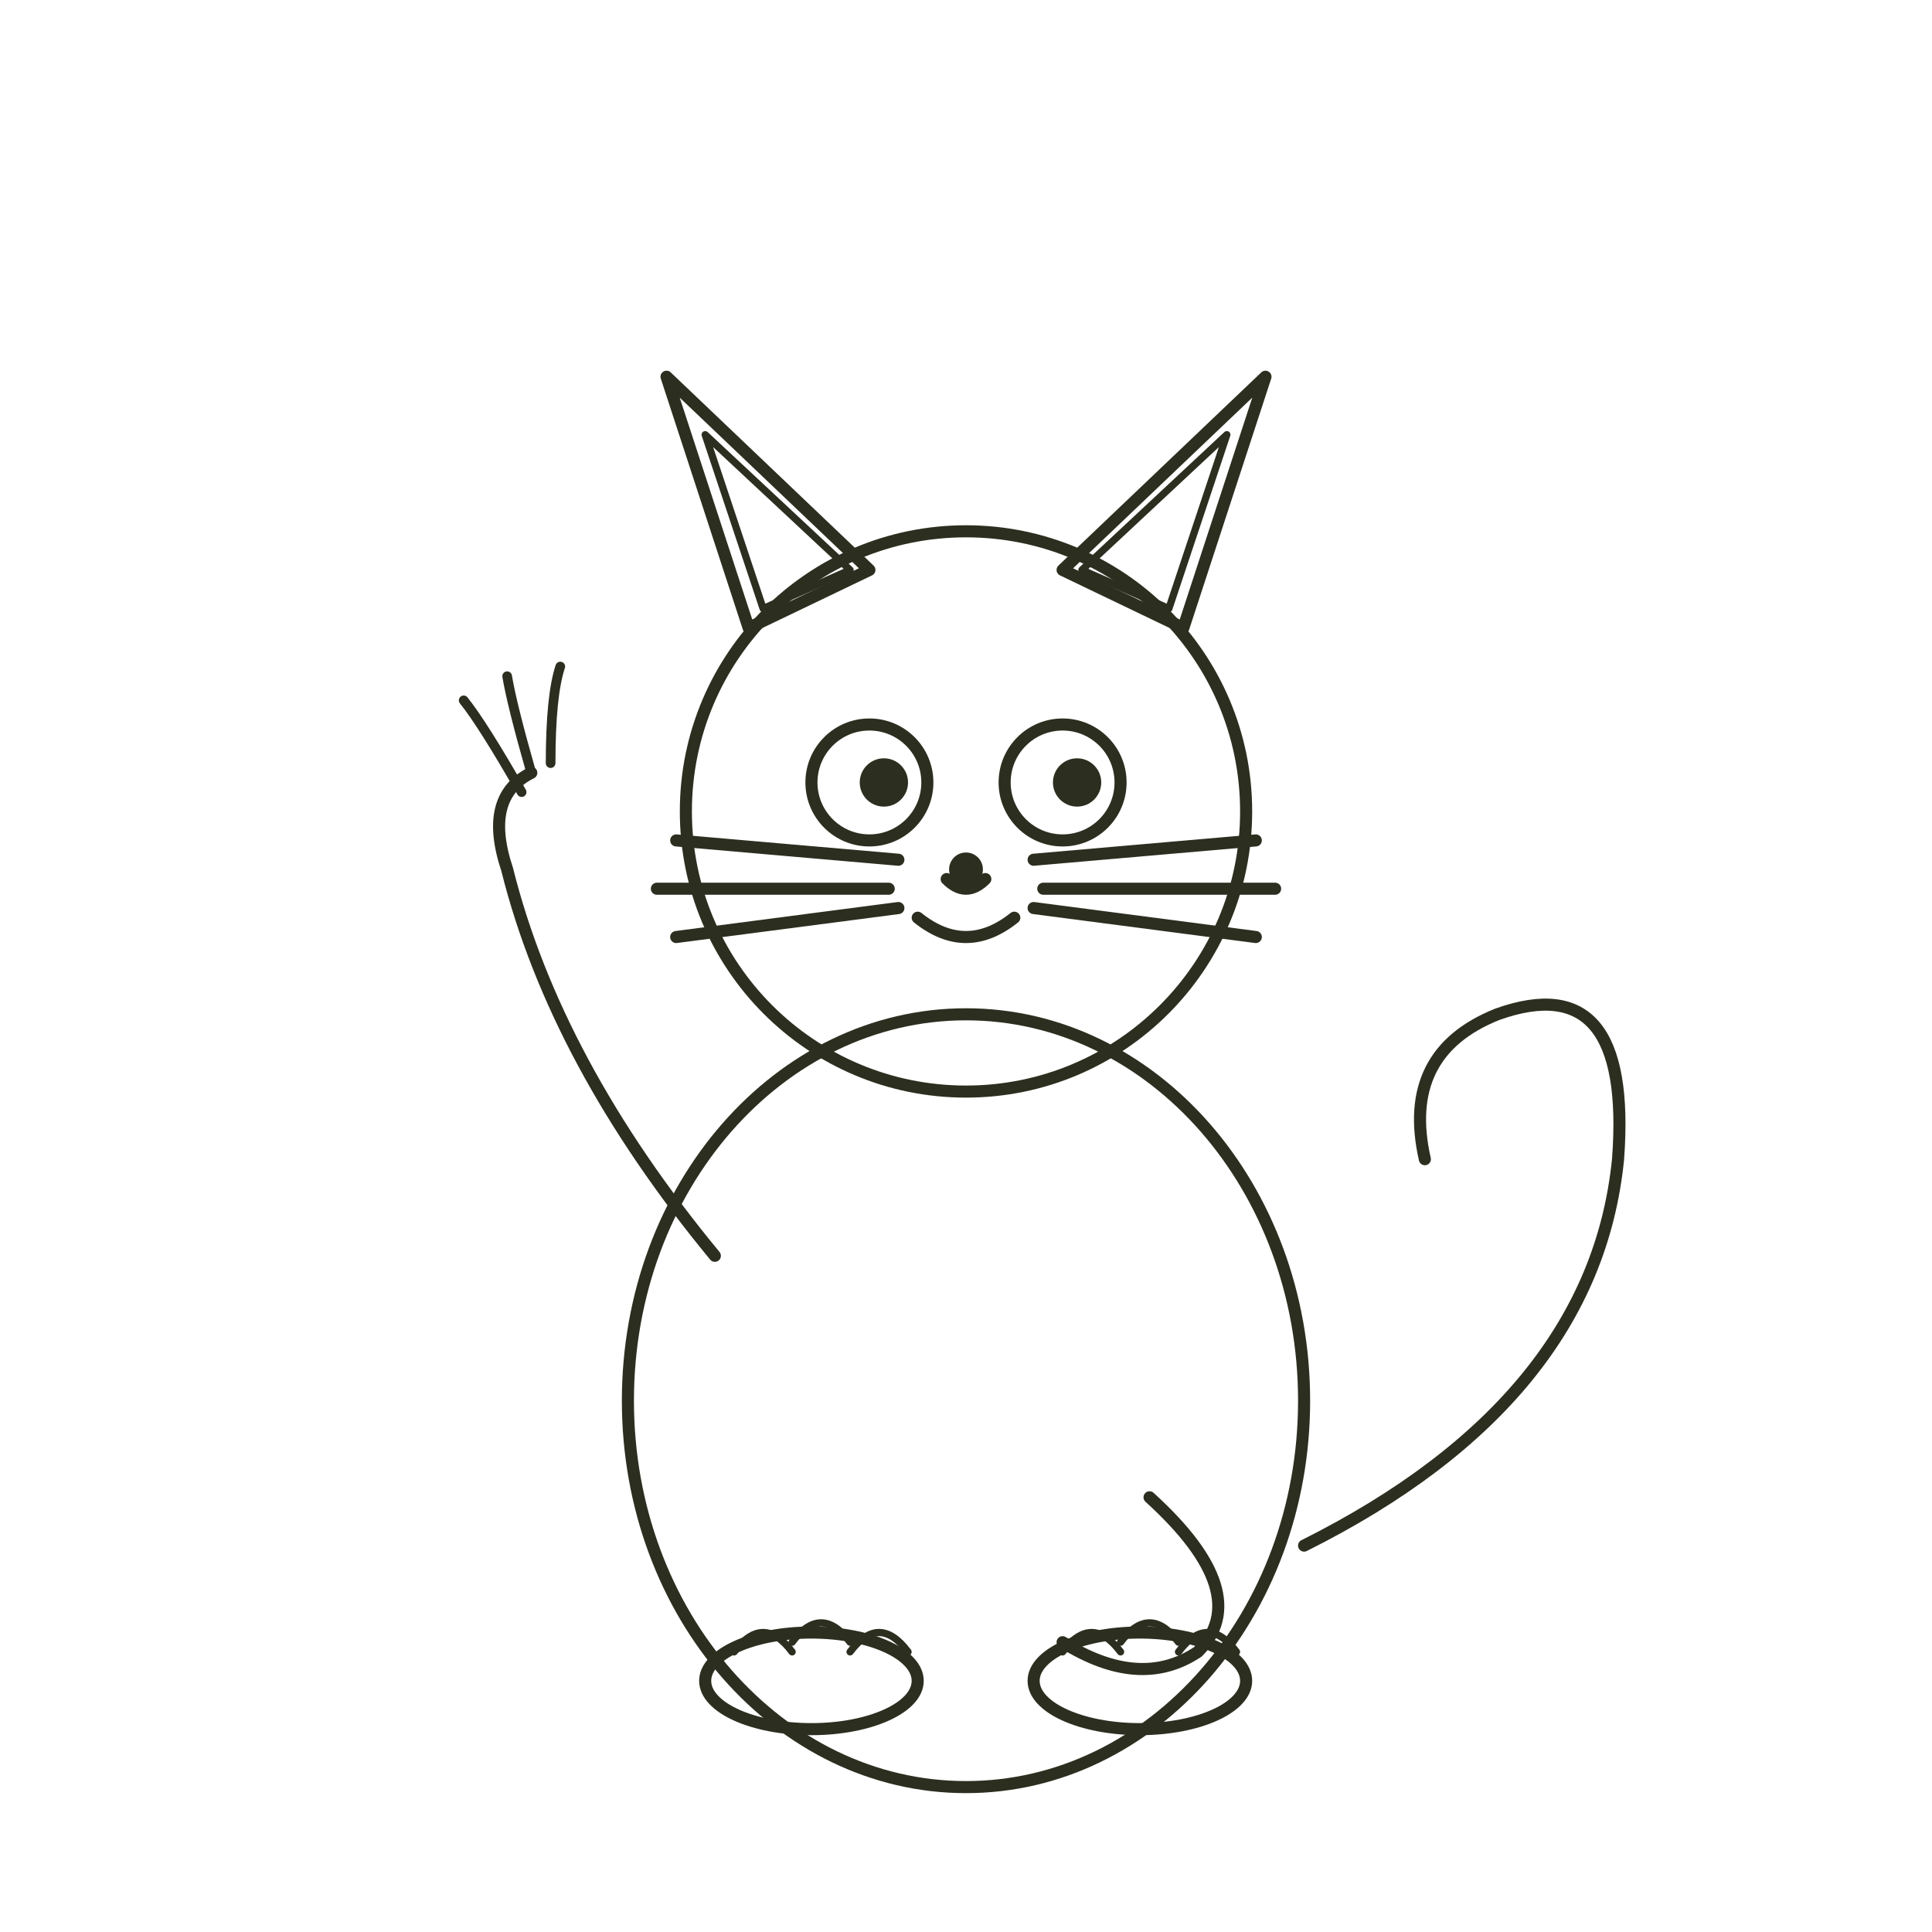
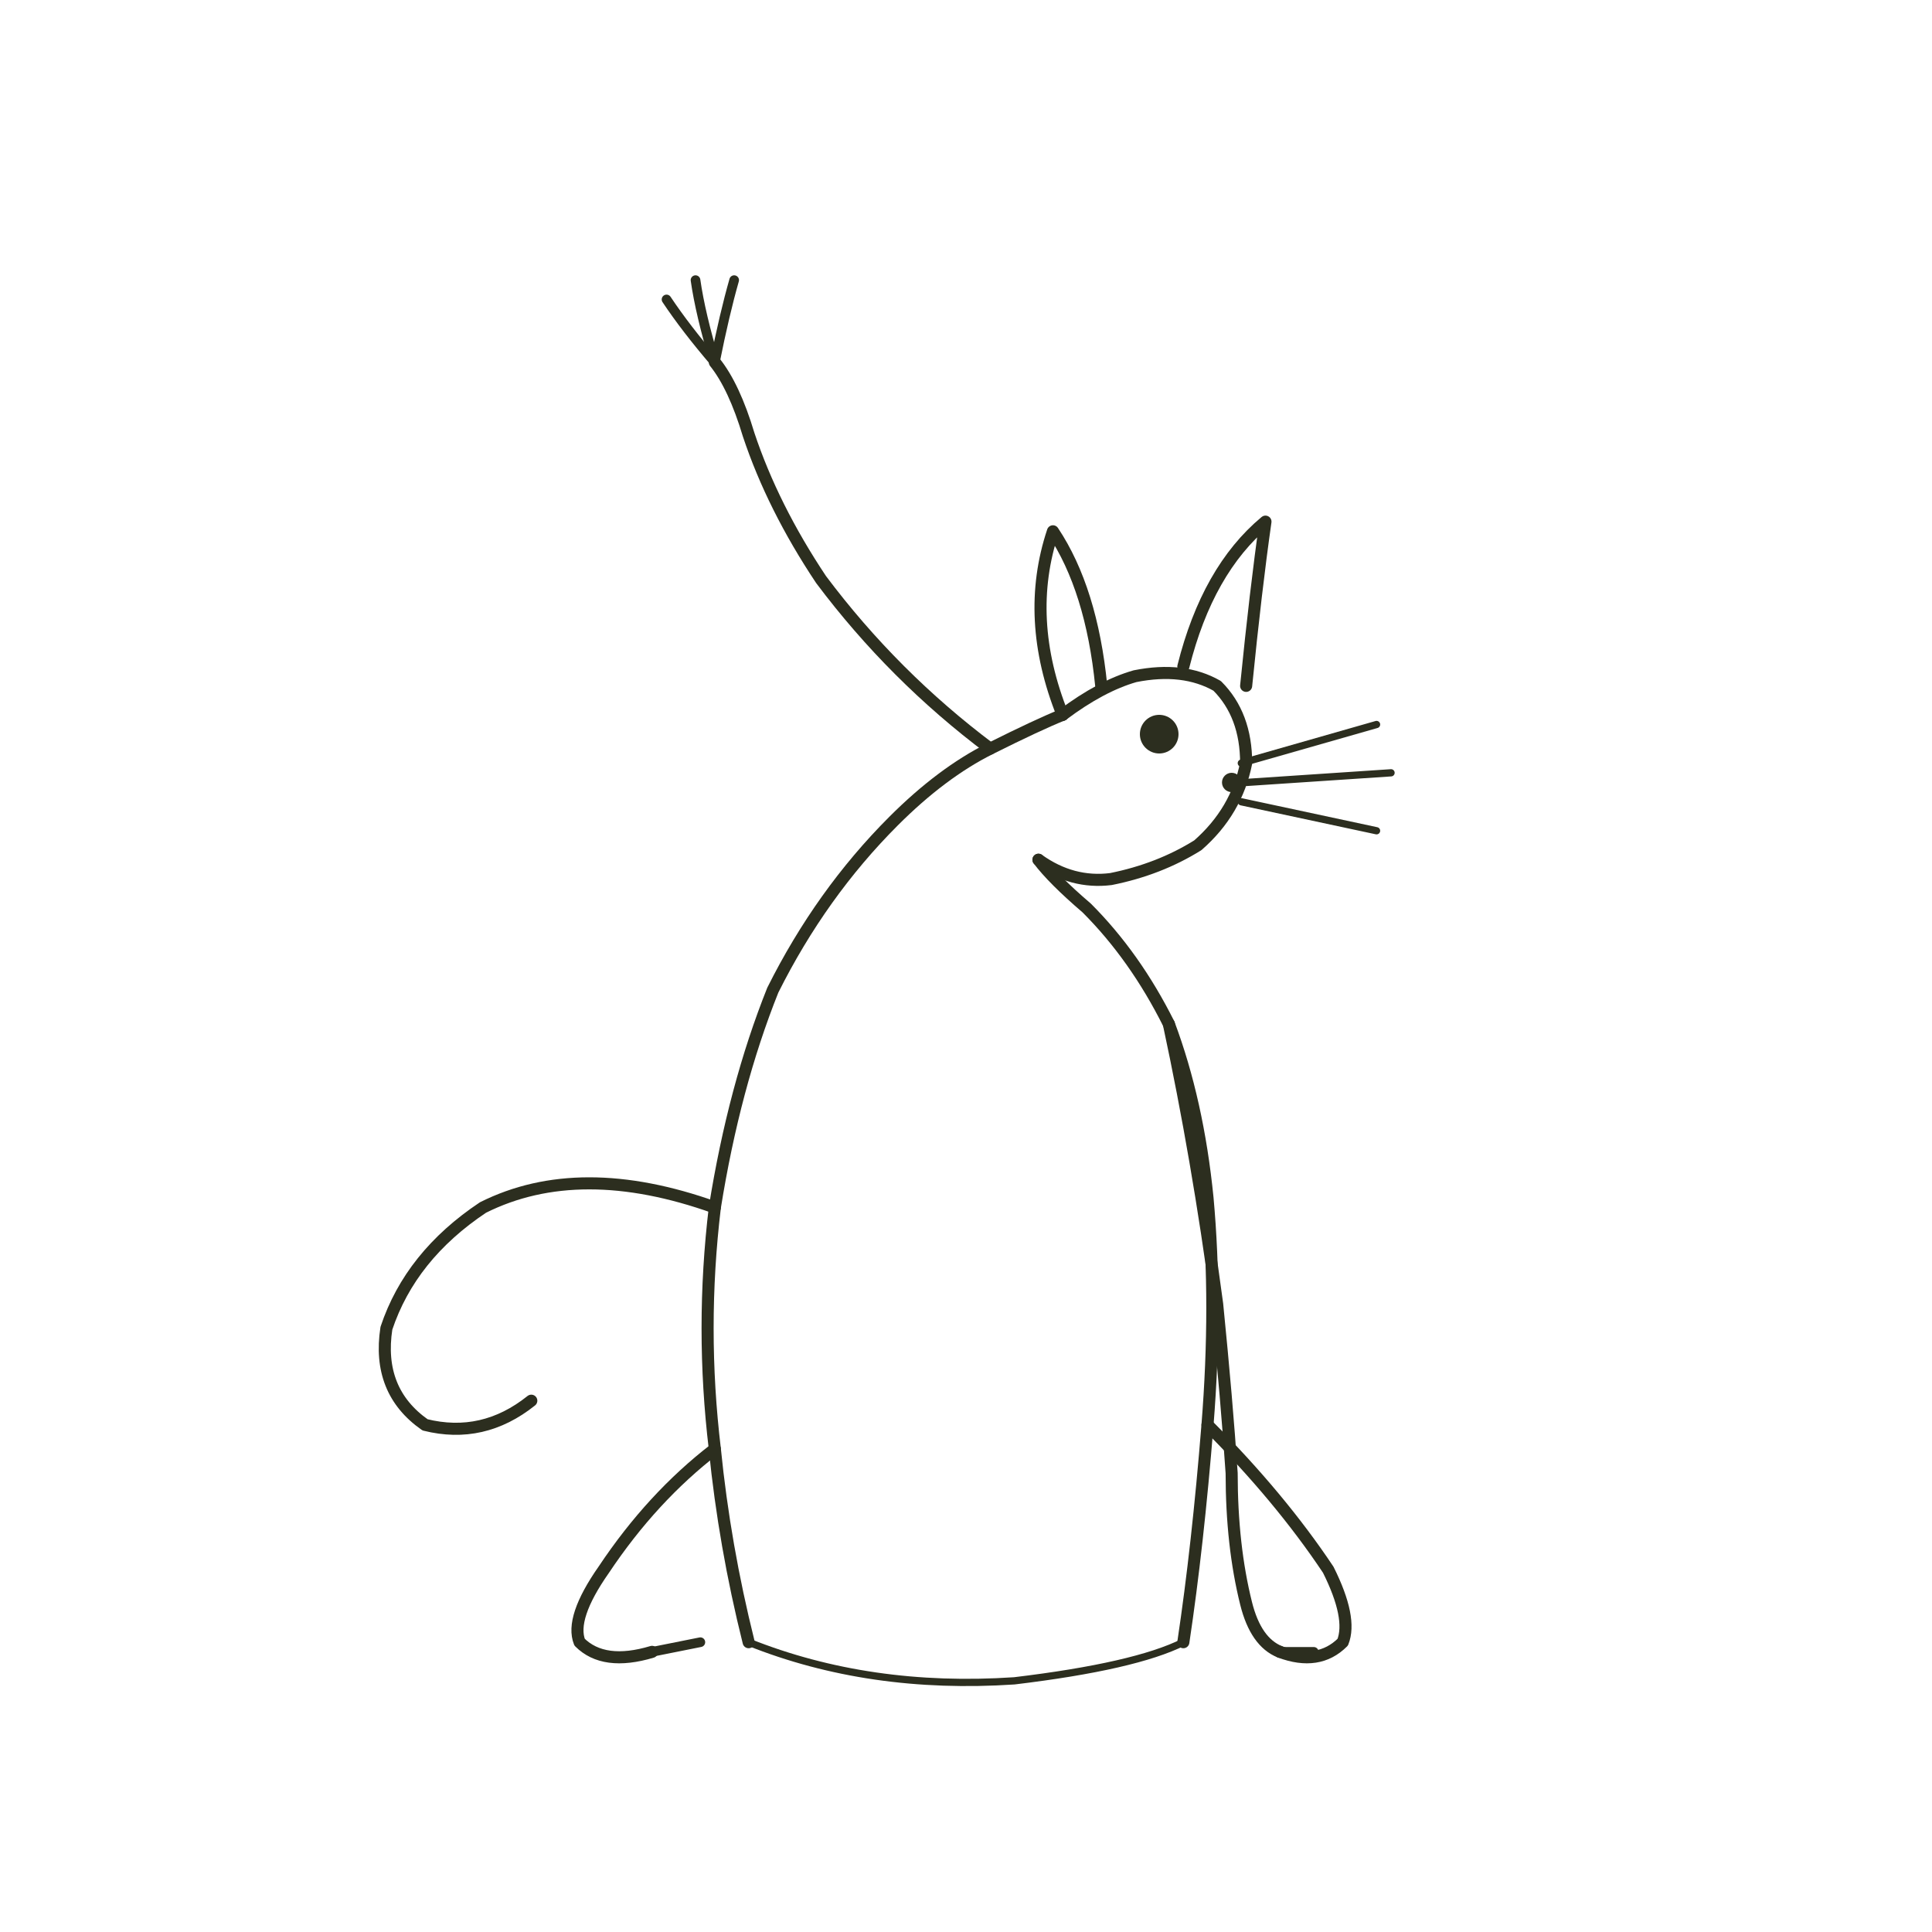
<svg xmlns="http://www.w3.org/2000/svg" viewBox="0 0 400 400" fill="none" stroke="#2C2E1F" stroke-width="2.5" stroke-linecap="round" stroke-linejoin="round">
-   <ellipse cx="200" cy="290" rx="70" ry="80" />
-   <circle cx="200" cy="168" r="58" />
-   <polygon points="155,130 138,78 180,118" />
-   <polygon points="245,130 262,78 220,118" />
-   <polygon points="158,126 146,90 176,118" stroke-width="1.5" />
-   <polygon points="242,126 254,90 224,118" stroke-width="1.5" />
-   <circle cx="180" cy="162" r="12" />
-   <circle cx="220" cy="162" r="12" />
-   <circle cx="183" cy="162" r="5" fill="#2C2E1F" stroke="none" />
-   <circle cx="223" cy="162" r="5" fill="#2C2E1F" stroke="none" />
-   <circle cx="200" cy="180" r="3.5" fill="#2C2E1F" stroke="none" />
-   <path d="M196 182 Q200 186 204 182" />
-   <path d="M190 190 Q200 198 210 190" />
-   <line x1="140" y1="174" x2="186" y2="178" />
-   <line x1="136" y1="184" x2="184" y2="184" />
-   <line x1="140" y1="194" x2="186" y2="188" />
-   <line x1="214" y1="178" x2="260" y2="174" />
-   <line x1="216" y1="184" x2="264" y2="184" />
-   <line x1="214" y1="188" x2="260" y2="194" />
-   <path d="M148 260 Q115 220 105 180 Q100 165 110 160" />
-   <path d="M108 164 Q100 150 96 145" stroke-width="2" />
-   <path d="M110 160 Q106 146 105 140" stroke-width="2" />
-   <path d="M114 158 Q114 144 116 138" stroke-width="2" />
-   <path d="M238 310 Q260 330 248 342 Q236 350 220 340" />
-   <ellipse cx="236" cy="348" rx="22" ry="10" />
-   <path d="M220 342 Q226 334 232 342" stroke-width="1.5" />
-   <path d="M232 340 Q238 332 244 340" stroke-width="1.5" />
-   <path d="M244 342 Q250 334 256 342" stroke-width="1.5" />
-   <ellipse cx="168" cy="348" rx="22" ry="10" />
-   <path d="M152 342 Q158 334 164 342" stroke-width="1.5" />
-   <path d="M164 340 Q170 332 176 340" stroke-width="1.5" />
-   <path d="M176 342 Q182 334 188 342" stroke-width="1.5" />
-   <path d="M270 320 Q330 290 335 240 Q338 200 310 210 Q290 218 295 240" />
+   <path d="     M 155 340     Q 150 320 148 300     Q 145 275 148 250     Q 152 225 160 205     Q 170 185 185 170     Q 195 160 205 155     Q 215 150 220 148   " />
+   <path d="     M 245 340     Q 248 320 250 295     Q 252 270 250 248     Q 248 228 242 212     Q 235 198 225 188     Q 218 182 215 178   " />
+   <path d="     M 220 148     Q 228 142 235 140     Q 245 138 252 142     Q 258 148 258 158     Q 256 168 248 175     Q 240 180 230 182     Q 222 183 215 178   " />
+   <path d="M 220 148 Q 212 128 218 110 Q 226 122 228 142" />
+   <path d="M 245 138 Q 250 118 262 108 Q 260 122 258 142" />
+   <circle cx="240" cy="152" r="4" fill="#2C2E1F" stroke="none" />
+   <circle cx="255" cy="162" r="2" fill="#2C2E1F" stroke="none" />
+   <line x1="257" y1="158" x2="285" y2="150" stroke-width="1.5" />
+   <line x1="258" y1="162" x2="288" y2="160" stroke-width="1.5" />
+   <line x1="257" y1="166" x2="285" y2="172" stroke-width="1.5" />
+   <path d="M 205 155 Q 185 140 170 120 Q 160 105 155 90 Q 152 80 148 75" stroke-width="2.5" />
+   <path d="M 148 75 Q 142 68 138 62" stroke-width="2" />
+   <path d="M 148 75 Q 145 65 144 58" stroke-width="2" />
+   <path d="M 148 75 Q 150 65 152 58" stroke-width="2" />
+   <path d="M 242 212 Q 248 240 252 270 Q 254 290 255 305 Q 255 320 258 332 Q 260 340 265 342" />
+   <path d="M 265 342 L 272 342" stroke-width="2" />
+   <path d="M 148 300 Q 135 310 125 325 Q 118 335 120 340 Q 125 345 135 342" />
+   <path d="M 135 342 L 145 340" stroke-width="2" />
+   <path d="M 250 295 Q 265 310 275 325 Q 280 335 278 340 Q 273 345 265 342" />
+   <path d="M 155 340 Q 180 350 210 348 Q 235 345 245 340" stroke-width="1.5" />
+   <path d="M 148 250 Q 120 240 100 250 Q 85 260 80 275 Q 78 288 88 295 Q 100 298 110 290" stroke-width="2.5" />
</svg>
